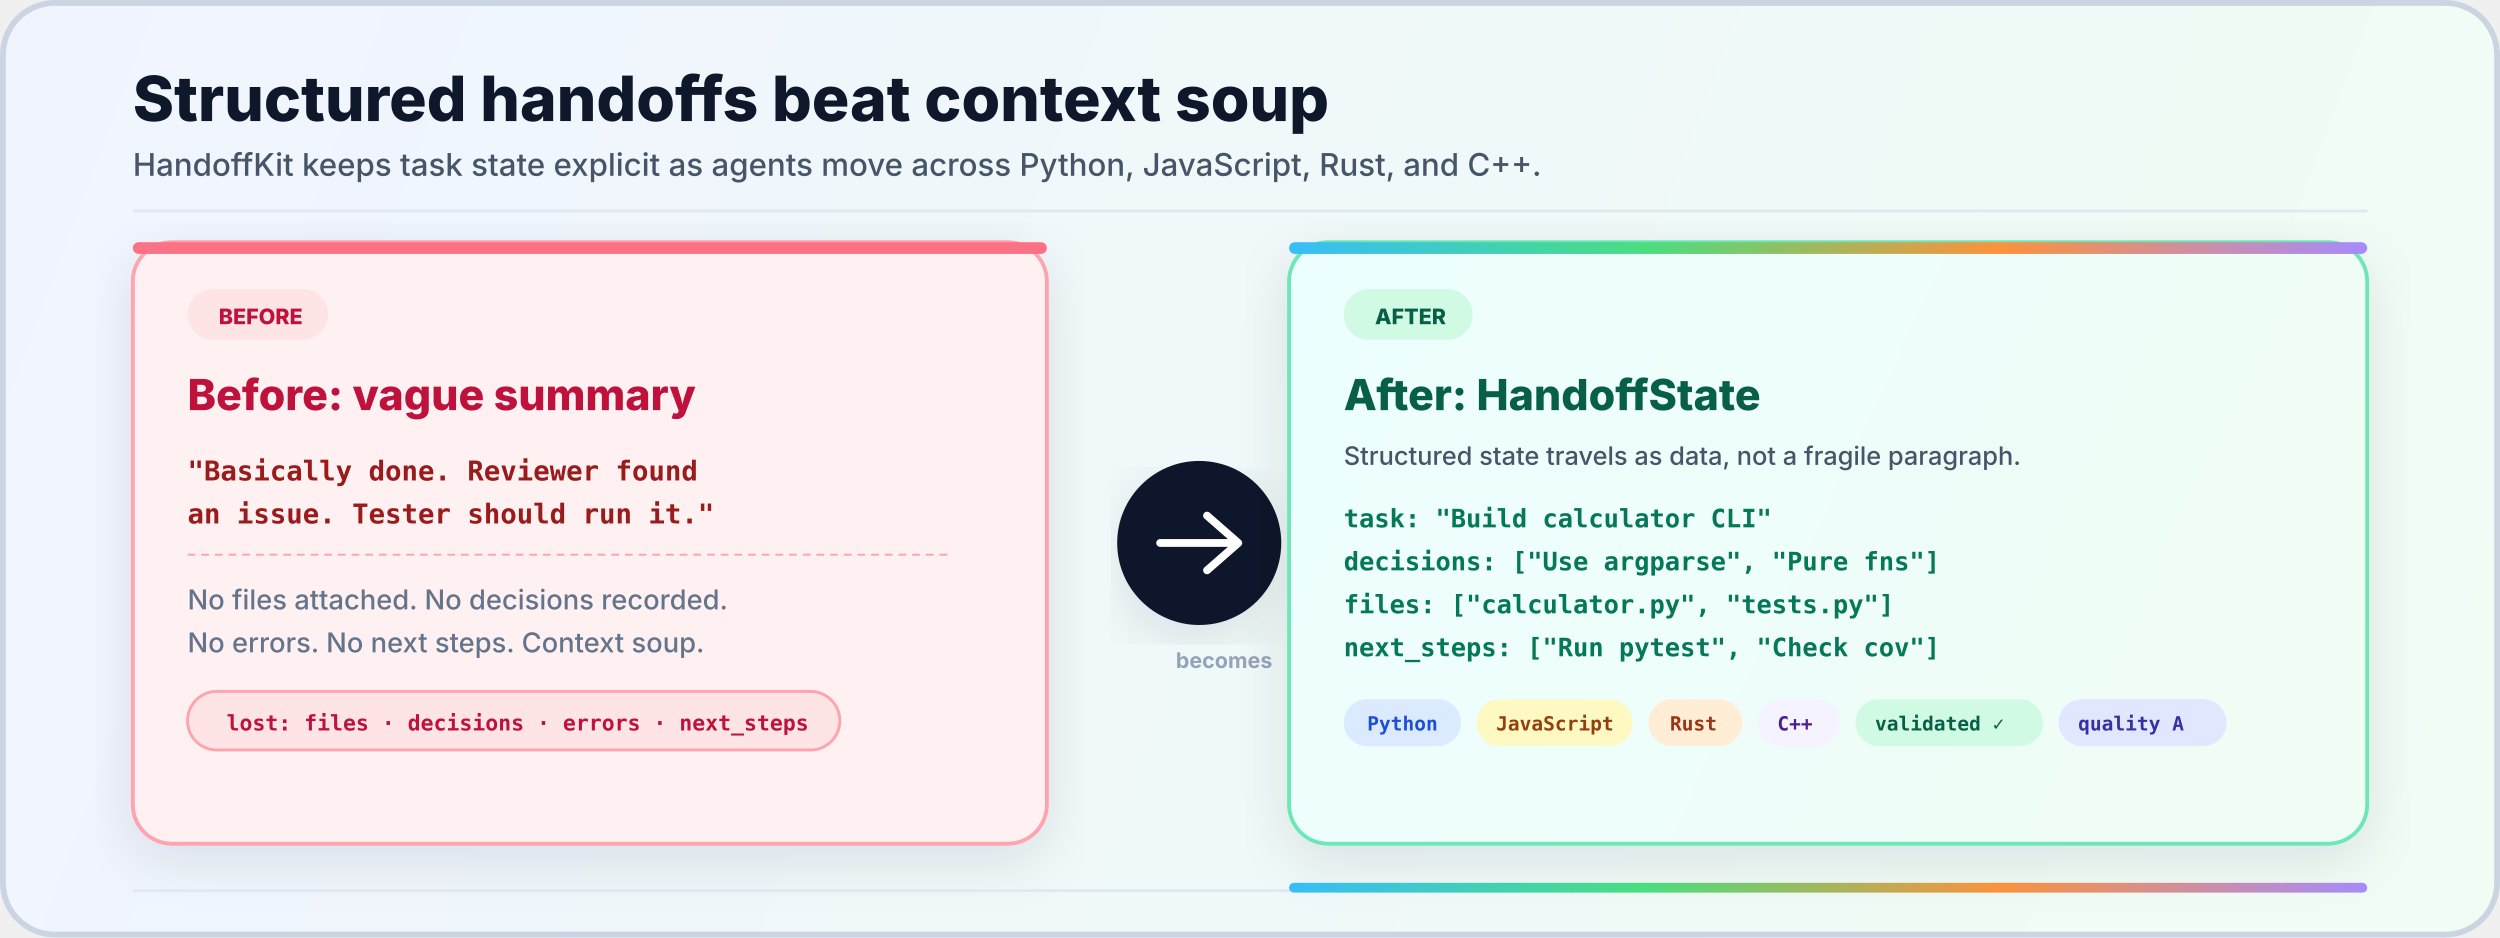
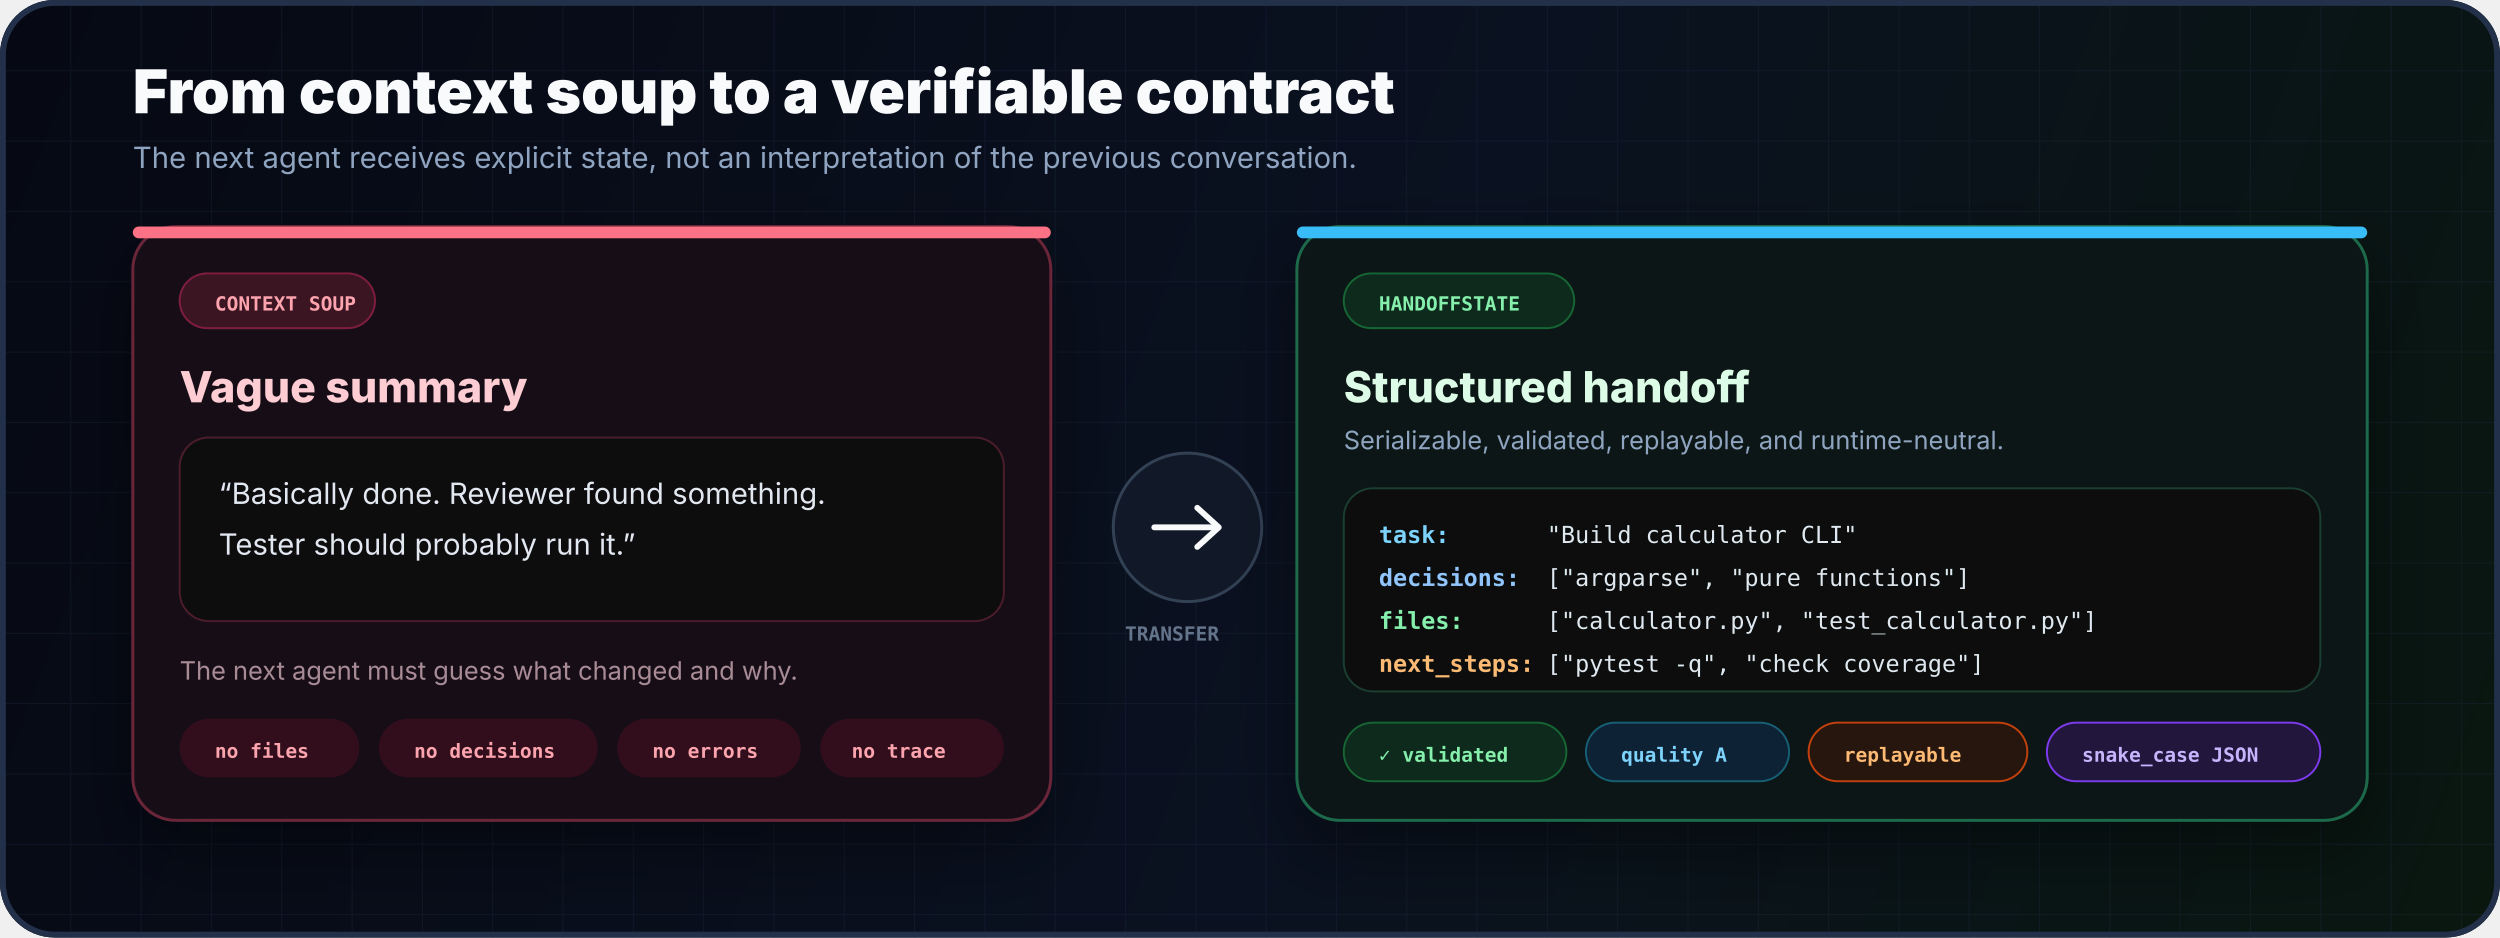
- <svg xmlns="http://www.w3.org/2000/svg" width="1280" height="480" viewBox="0 0 1280 480" fill="none" role="img" aria-labelledby="title desc">
+ <svg xmlns="http://www.w3.org/2000/svg" width="1280" height="480" viewBox="0 0 1280 480" role="img" aria-labelledby="title desc">
  <defs>
-     <linearGradient id="pageBg" x1="0" y1="0" x2="1280" y2="480" gradientUnits="userSpaceOnUse">
-       <stop stop-color="#f0f4ff" />
-       <stop offset="1" stop-color="#f0fdf4" />
+     <linearGradient id="bg" x1="0" y1="0" x2="1280" y2="480" gradientUnits="userSpaceOnUse">
+       <stop stop-color="#060913" />
+       <stop offset="0.55" stop-color="#0a1120" />
+       <stop offset="1" stop-color="#09170f" />
    </linearGradient>
-     <linearGradient id="afterBg" x1="660" y1="130" x2="1210" y2="390" gradientUnits="userSpaceOnUse">
-       <stop stop-color="#ecfeff" />
-       <stop offset="1" stop-color="#f0fdf4" />
-     </linearGradient>
-     <linearGradient id="rtBar" x1="0" y1="0" x2="1" y2="0">
+     <linearGradient id="accent" x1="664" y1="0" x2="1212" y2="0" gradientUnits="userSpaceOnUse">
      <stop stop-color="#38bdf8" />
-       <stop offset="0.33" stop-color="#4ade80" />
-       <stop offset="0.66" stop-color="#fb923c" />
+       <stop offset="0.5" stop-color="#4ade80" />
      <stop offset="1" stop-color="#a78bfa" />
    </linearGradient>
-     <linearGradient id="rtBarH" x1="660" y1="0" x2="1210" y2="0" gradientUnits="userSpaceOnUse">
-       <stop stop-color="#38bdf8" />
-       <stop offset="0.33" stop-color="#4ade80" />
-       <stop offset="0.66" stop-color="#fb923c" />
-       <stop offset="1" stop-color="#a78bfa" />
-     </linearGradient>
-     <filter id="cardShadow" x="-4%" y="-6%" width="108%" height="118%">
-       <feDropShadow dx="0" dy="8" stdDeviation="14" flood-color="#0f172a" flood-opacity="0.10" />
+     <pattern id="grid" width="36" height="36" patternUnits="userSpaceOnUse">
+       <path d="M36 0H0V36" fill="none" stroke="#21304a" stroke-opacity="0.28" />
+     </pattern>
+     <filter id="shadow" x="-10%" y="-12%" width="120%" height="132%">
+       <feDropShadow dx="0" dy="14" stdDeviation="18" flood-color="#000" flood-opacity="0.4" />
    </filter>
    <style>
-       .f { font-family: Inter, ui-sans-serif, system-ui, sans-serif; }
-       .m { font-family: ui-monospace, "SFMono-Regular", Menlo, Consolas, monospace; }
+       .sans { font-family: Inter, ui-sans-serif, system-ui, -apple-system, BlinkMacSystemFont, "Segoe UI", sans-serif; }
+       .mono { font-family: ui-monospace, "SFMono-Regular", Menlo, Consolas, monospace; }
    </style>
  </defs>
-   <rect width="1280" height="480" rx="28" fill="url(#pageBg)" />
-   <rect x="1.5" y="1.5" width="1277" height="477" rx="26.5" fill="none" stroke="#cbd5e1" stroke-width="3" />
-   <text x="68" y="62" class="f" font-size="32" font-weight="800" fill="#0f172a">Structured handoffs beat context soup</text>
-   <text x="68" y="90" class="f" font-size="16" font-weight="500" fill="#475569">HandoffKit keeps task state explicit as agents move across Python, JavaScript, Rust, and C++.</text>
-   <line x1="68" y1="108" x2="1212" y2="108" stroke="#e2e8f0" stroke-width="1.5" />
-   <rect x="68" y="124" width="468" height="308" rx="20" fill="#fff1f2" stroke="#fda4af" stroke-width="2" filter="url(#cardShadow)" />
-   <rect x="68" y="124" width="468" height="6" rx="3" fill="#fb7185" />
-   <rect x="96" y="148" width="72" height="26" rx="13" fill="#ffe4e6" />
-   <text x="112" y="166" class="f" font-size="11" font-weight="800" fill="#be123c">BEFORE</text>
-   <text x="96" y="210" class="f" font-size="22" font-weight="800" fill="#be123c">Before: vague summary</text>
-   <text x="96" y="246" class="m" font-size="14" font-weight="700" fill="#991b1b">"Basically done. Reviewer found</text>
-   <text x="96" y="268" class="m" font-size="14" font-weight="700" fill="#991b1b"> an issue. Tester should run it."</text>
-   <line x1="96" y1="284" x2="488" y2="284" stroke="#fda4af" stroke-width="1" stroke-dasharray="4 3" />
-   <text x="96" y="312" class="f" font-size="14" font-weight="500" fill="#64748b">No files attached. No decisions recorded.</text>
-   <text x="96" y="334" class="f" font-size="14" font-weight="500" fill="#64748b">No errors. No next steps. Context soup.</text>
-   <rect x="96" y="354" width="334" height="30" rx="15" fill="#ffe4e6" stroke="#fda4af" stroke-width="1.5" />
-   <text x="116" y="374" class="m" font-size="11" font-weight="700" fill="#be123c">lost: files · decisions · errors · next_steps</text>
-   <circle cx="614" cy="278" r="42" fill="#0f172a" filter="url(#cardShadow)" />
-   <path d="M594 278 L630 278" stroke="white" stroke-width="4" stroke-linecap="round" />
-   <path d="M618 264 L634 278 L618 292" stroke="white" stroke-width="4" fill="none" stroke-linecap="round" stroke-linejoin="round" />
-   <text x="602" y="342" class="f" font-size="11" font-weight="700" fill="#94a3b8">becomes</text>
-   <rect x="660" y="124" width="552" height="308" rx="20" fill="url(#afterBg)" stroke="#6ee7b7" stroke-width="2" filter="url(#cardShadow)" />
-   <rect x="660" y="124" width="552" height="6" rx="3" fill="url(#rtBarH)" />
-   <rect x="688" y="148" width="66" height="26" rx="13" fill="#d1fae5" />
-   <text x="704" y="166" class="f" font-size="11" font-weight="800" fill="#065f46">AFTER</text>
-   <text x="688" y="210" class="f" font-size="22" font-weight="800" fill="#065f46">After: HandoffState</text>
-   <text x="688" y="238" class="f" font-size="13" font-weight="500" fill="#475569">Structured state travels as data, not a fragile paragraph.</text>
-   <text x="688" y="270" class="m" font-size="13" font-weight="700" fill="#047857">task:       "Build calculator CLI"</text>
-   <text x="688" y="292" class="m" font-size="13" font-weight="700" fill="#047857">decisions:  ["Use argparse", "Pure fns"]</text>
-   <text x="688" y="314" class="m" font-size="13" font-weight="700" fill="#047857">files:      ["calculator.py", "tests.py"]</text>
-   <text x="688" y="336" class="m" font-size="13" font-weight="700" fill="#047857">next_steps: ["Run pytest", "Check cov"]</text>
-   <g transform="translate(688 358)">
-     <rect width="60" height="24" rx="12" fill="#dbeafe" />
-     <text x="12" y="16" class="m" font-size="10" font-weight="800" fill="#1d4ed8">Python</text>
-     <rect x="68" width="80" height="24" rx="12" fill="#fef9c3" />
-     <text x="78" y="16" class="m" font-size="10" font-weight="800" fill="#92400e">JavaScript</text>
-     <rect x="156" width="48" height="24" rx="12" fill="#ffedd5" />
-     <text x="167" y="16" class="m" font-size="10" font-weight="800" fill="#9a3412">Rust</text>
-     <rect x="212" width="42" height="24" rx="12" fill="#f5f3ff" />
-     <text x="222" y="16" class="m" font-size="10" font-weight="800" fill="#4c1d95">C++</text>
-     <rect x="262" width="96" height="24" rx="12" fill="#d1fae5" />
-     <text x="272" y="16" class="m" font-size="10" font-weight="800" fill="#065f46">validated ✓</text>
-     <rect x="366" width="86" height="24" rx="12" fill="#e0e7ff" />
-     <text x="376" y="16" class="m" font-size="10" font-weight="800" fill="#3730a3">quality A</text>
+   <rect width="1280" height="480" rx="28" fill="url(#bg)" />
+   <rect width="1280" height="480" rx="28" fill="url(#grid)" />
+   <rect x="1.5" y="1.5" width="1277" height="477" rx="26.5" fill="none" stroke="#22304a" stroke-width="3" />
+   <text x="68" y="58" class="sans" font-size="31" font-weight="850" fill="#f8fafc">From context soup to a verifiable contract</text>
+   <text x="68" y="86" class="sans" font-size="15" fill="#8fa4c0">The next agent receives explicit state, not an interpretation of the previous conversation.</text>
+   <g transform="translate(68 116)" filter="url(#shadow)">
+     <rect width="470" height="304" rx="22" fill="#171018" stroke="#6b2639" stroke-width="1.5" />
+     <rect width="470" height="6" rx="3" fill="#fb7185" />
+     <rect x="24" y="24" width="100" height="28" rx="14" fill="#3a1420" stroke="#7f1d3f" />
+     <text x="42" y="43" class="mono" font-size="10" font-weight="800" fill="#fda4af">CONTEXT SOUP</text>
+     <text x="24" y="90" class="sans" font-size="22" font-weight="800" fill="#fecdd3">Vague summary</text>
+     <rect x="24" y="108" width="422" height="94" rx="15" fill="#100b11" stroke="#4b1c2a" />
+     <text x="44" y="142" class="sans" font-size="15" fill="#e2e8f0">“Basically done. Reviewer found something.</text>
+     <text x="44" y="168" class="sans" font-size="15" fill="#e2e8f0">Tester should probably run it.”</text>
+     <text x="24" y="232" class="sans" font-size="13" fill="#a98b96">The next agent must guess what changed and why.</text>
+     <g transform="translate(24 252)">
+       <rect width="92" height="30" rx="15" fill="#32111b" />
+       <text x="18" y="20" class="mono" font-size="10" font-weight="700" fill="#fda4af">no files</text>
+       <rect x="102" width="112" height="30" rx="15" fill="#32111b" />
+       <text x="120" y="20" class="mono" font-size="10" font-weight="700" fill="#fda4af">no decisions</text>
+       <rect x="224" width="94" height="30" rx="15" fill="#32111b" />
+       <text x="242" y="20" class="mono" font-size="10" font-weight="700" fill="#fda4af">no errors</text>
+       <rect x="328" width="94" height="30" rx="15" fill="#32111b" />
+       <text x="344" y="20" class="mono" font-size="10" font-weight="700" fill="#fda4af">no trace</text>
+     </g>
  </g>
-   <line x1="68" y1="456" x2="1212" y2="456" stroke="#e2e8f0" stroke-width="1.5" />
-   <rect x="660" y="452" width="552" height="5" rx="2.5" fill="url(#rtBarH)" />
+   <g transform="translate(570 232)">
+     <circle cx="38" cy="38" r="38" fill="#111827" stroke="#334155" stroke-width="1.5" />
+     <path d="M21 38H51" stroke="#f8fafc" stroke-width="3" stroke-linecap="round" />
+     <path d="M43 28L54 38L43 48" fill="none" stroke="#f8fafc" stroke-width="3" stroke-linecap="round" stroke-linejoin="round" />
+     <text x="6" y="96" class="mono" font-size="10" font-weight="700" fill="#64748b">TRANSFER</text>
+   </g>
+   <g transform="translate(664 116)" filter="url(#shadow)">
+     <rect width="548" height="304" rx="22" fill="#0b1714" stroke="#1f6a4b" stroke-width="1.5" />
+     <rect width="548" height="6" rx="3" fill="url(#accent)" />
+     <rect x="24" y="24" width="118" height="28" rx="14" fill="#0b2b1c" stroke="#166534" />
+     <text x="42" y="43" class="mono" font-size="10" font-weight="800" fill="#86efac">HANDOFFSTATE</text>
+     <text x="24" y="90" class="sans" font-size="22" font-weight="800" fill="#dcfce7">Structured handoff</text>
+     <text x="24" y="114" class="sans" font-size="13" fill="#8fa4c0">Serializable, validated, replayable, and runtime-neutral.</text>
+     <g transform="translate(24 134)">
+       <rect width="500" height="104" rx="15" fill="#07100e" stroke="#1b3d30" />
+       <text x="18" y="28" class="mono" font-size="12" font-weight="700" fill="#7dd3fc">task:</text>
+       <text x="104" y="28" class="mono" font-size="12" fill="#e2e8f0">"Build calculator CLI"</text>
+       <text x="18" y="50" class="mono" font-size="12" font-weight="700" fill="#93c5fd">decisions:</text>
+       <text x="104" y="50" class="mono" font-size="12" fill="#e2e8f0">["argparse", "pure functions"]</text>
+       <text x="18" y="72" class="mono" font-size="12" font-weight="700" fill="#86efac">files:</text>
+       <text x="104" y="72" class="mono" font-size="12" fill="#e2e8f0">["calculator.py", "test_calculator.py"]</text>
+       <text x="18" y="94" class="mono" font-size="12" font-weight="700" fill="#fdba74">next_steps:</text>
+       <text x="104" y="94" class="mono" font-size="12" fill="#e2e8f0">["pytest -q", "check coverage"]</text>
+     </g>
+     <g transform="translate(24 254)">
+       <rect width="114" height="30" rx="15" fill="#0b2b1c" stroke="#166534" />
+       <text x="18" y="20" class="mono" font-size="10" font-weight="800" fill="#86efac">✓ validated</text>
+       <rect x="124" width="104" height="30" rx="15" fill="#0d2234" stroke="#155e75" />
+       <text x="142" y="20" class="mono" font-size="10" font-weight="800" fill="#7dd3fc">quality A</text>
+       <rect x="238" width="112" height="30" rx="15" fill="#27150b" stroke="#c2410c" />
+       <text x="256" y="20" class="mono" font-size="10" font-weight="800" fill="#fdba74">replayable</text>
+       <rect x="360" width="140" height="30" rx="15" fill="#22143d" stroke="#7c3aed" />
+       <text x="378" y="20" class="mono" font-size="10" font-weight="800" fill="#c4b5fd">snake_case JSON</text>
+     </g>
+   </g>
</svg>
